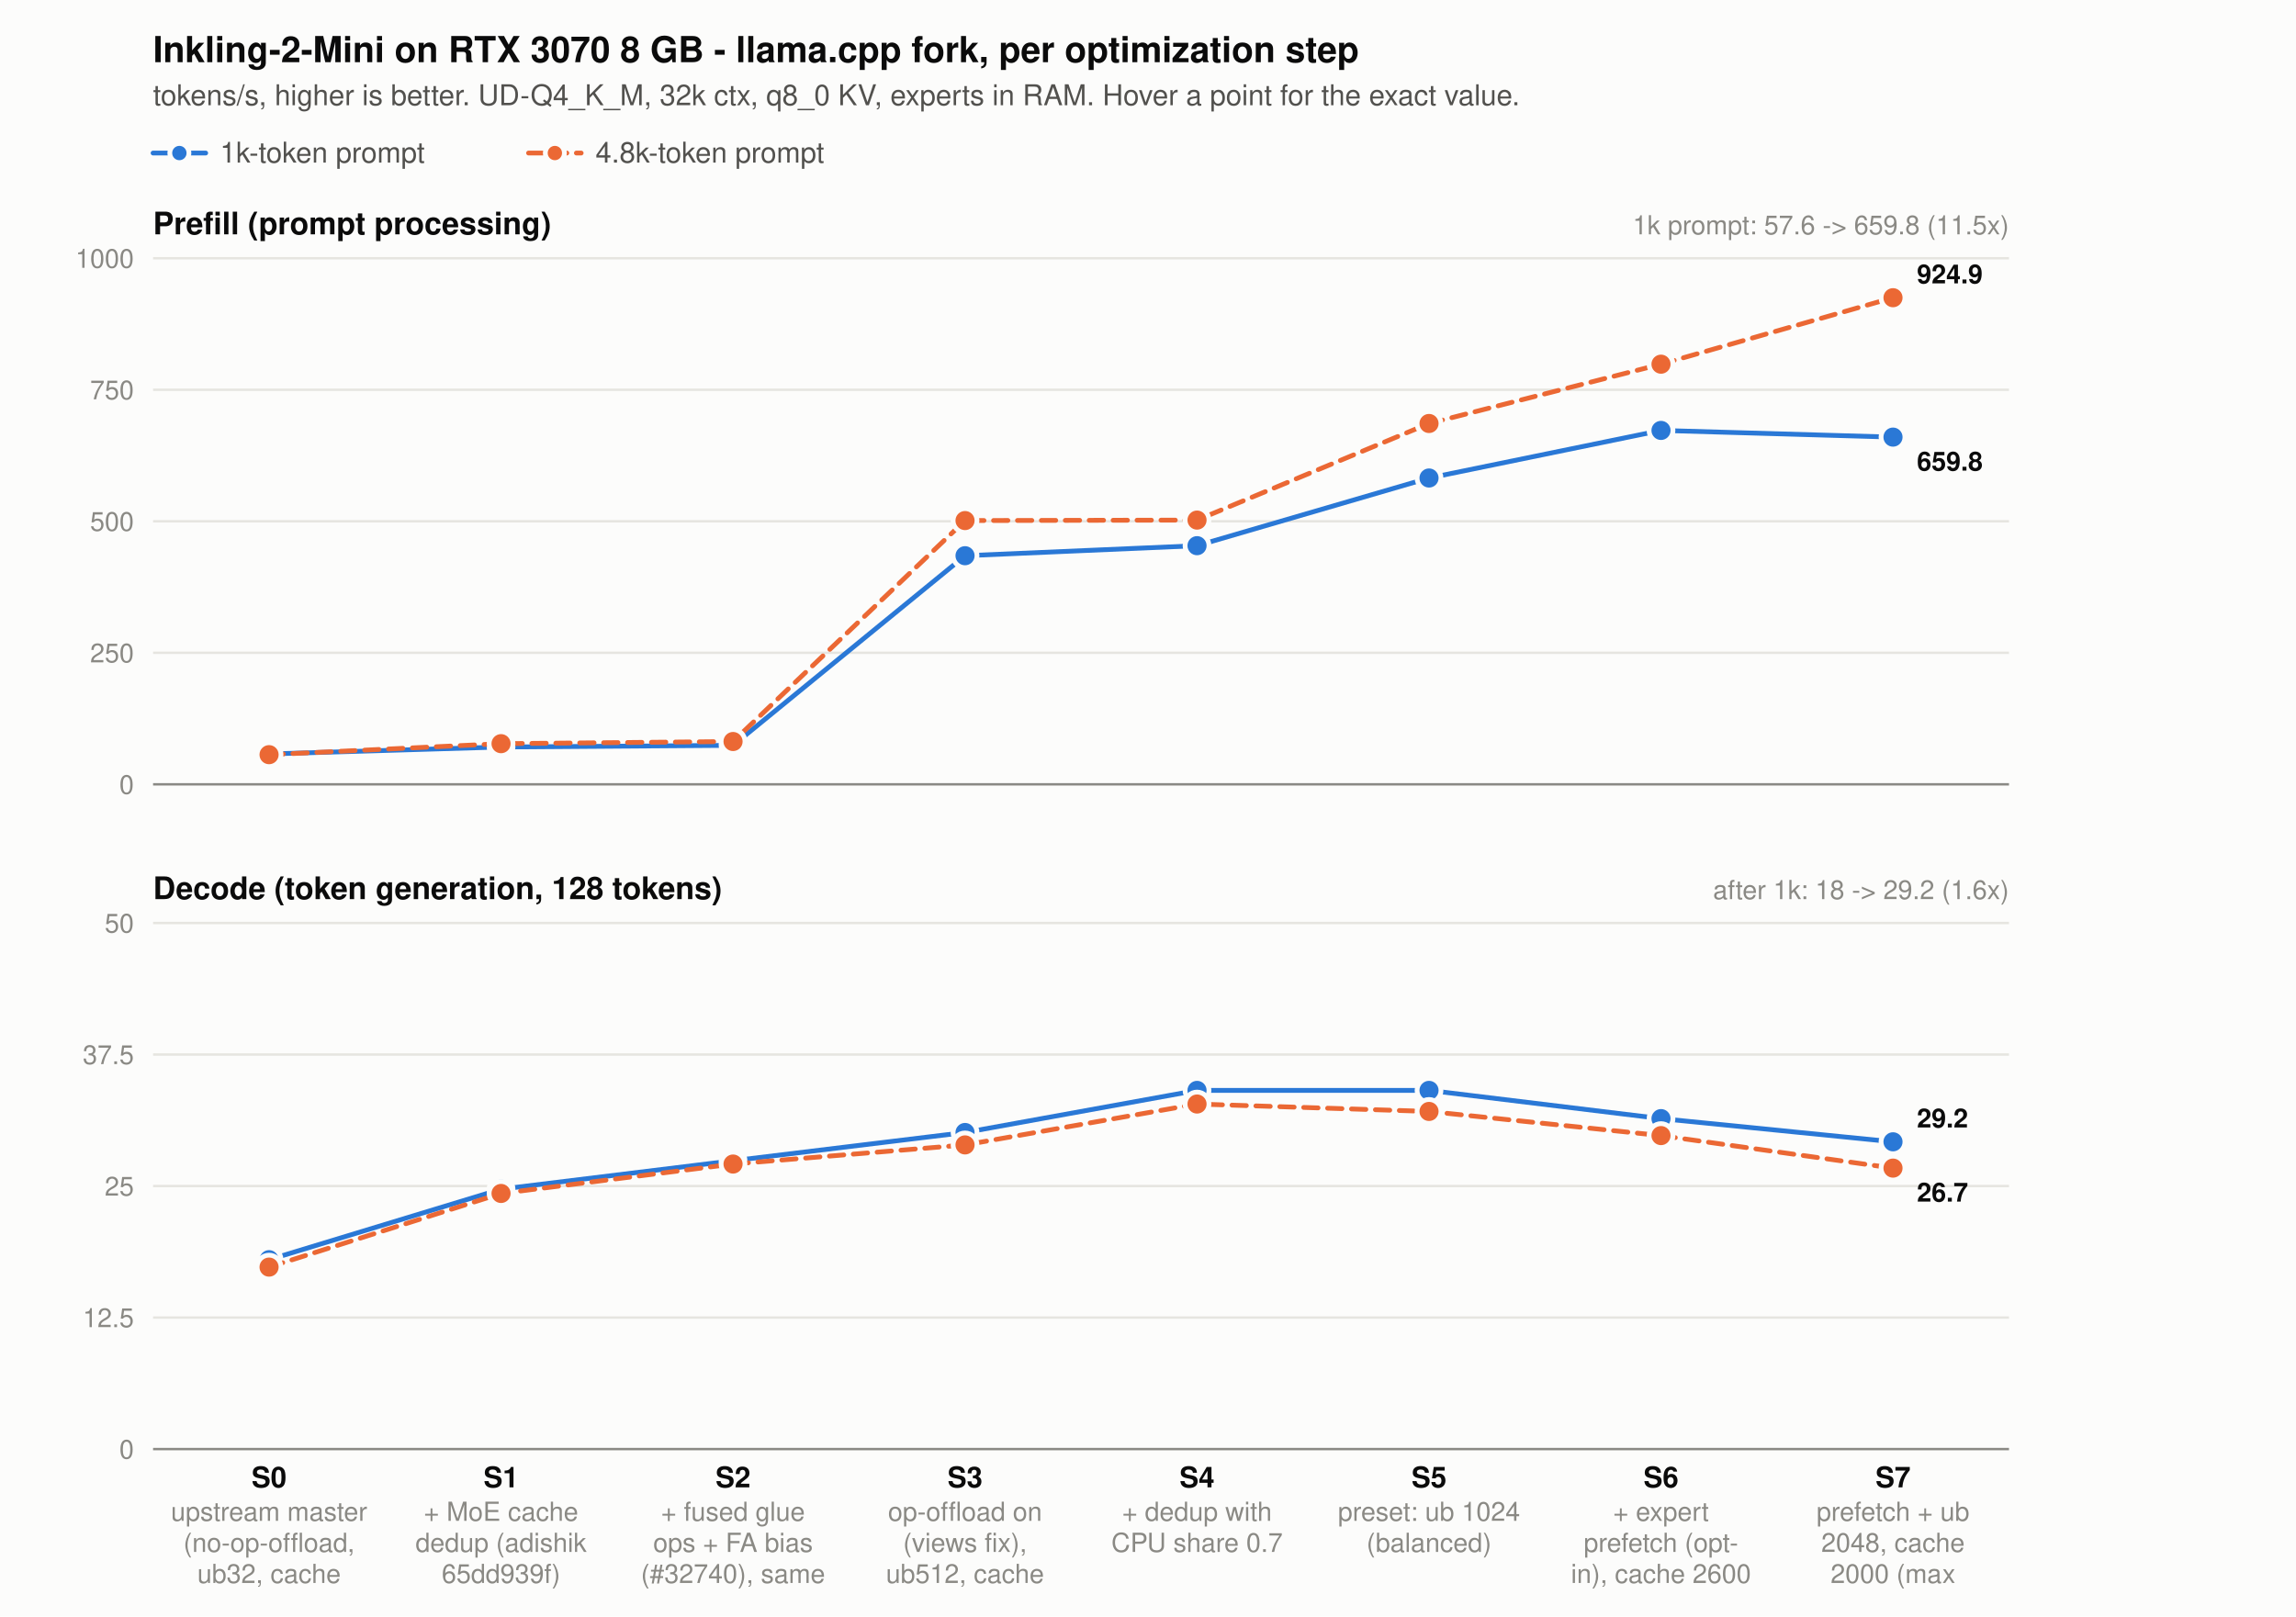
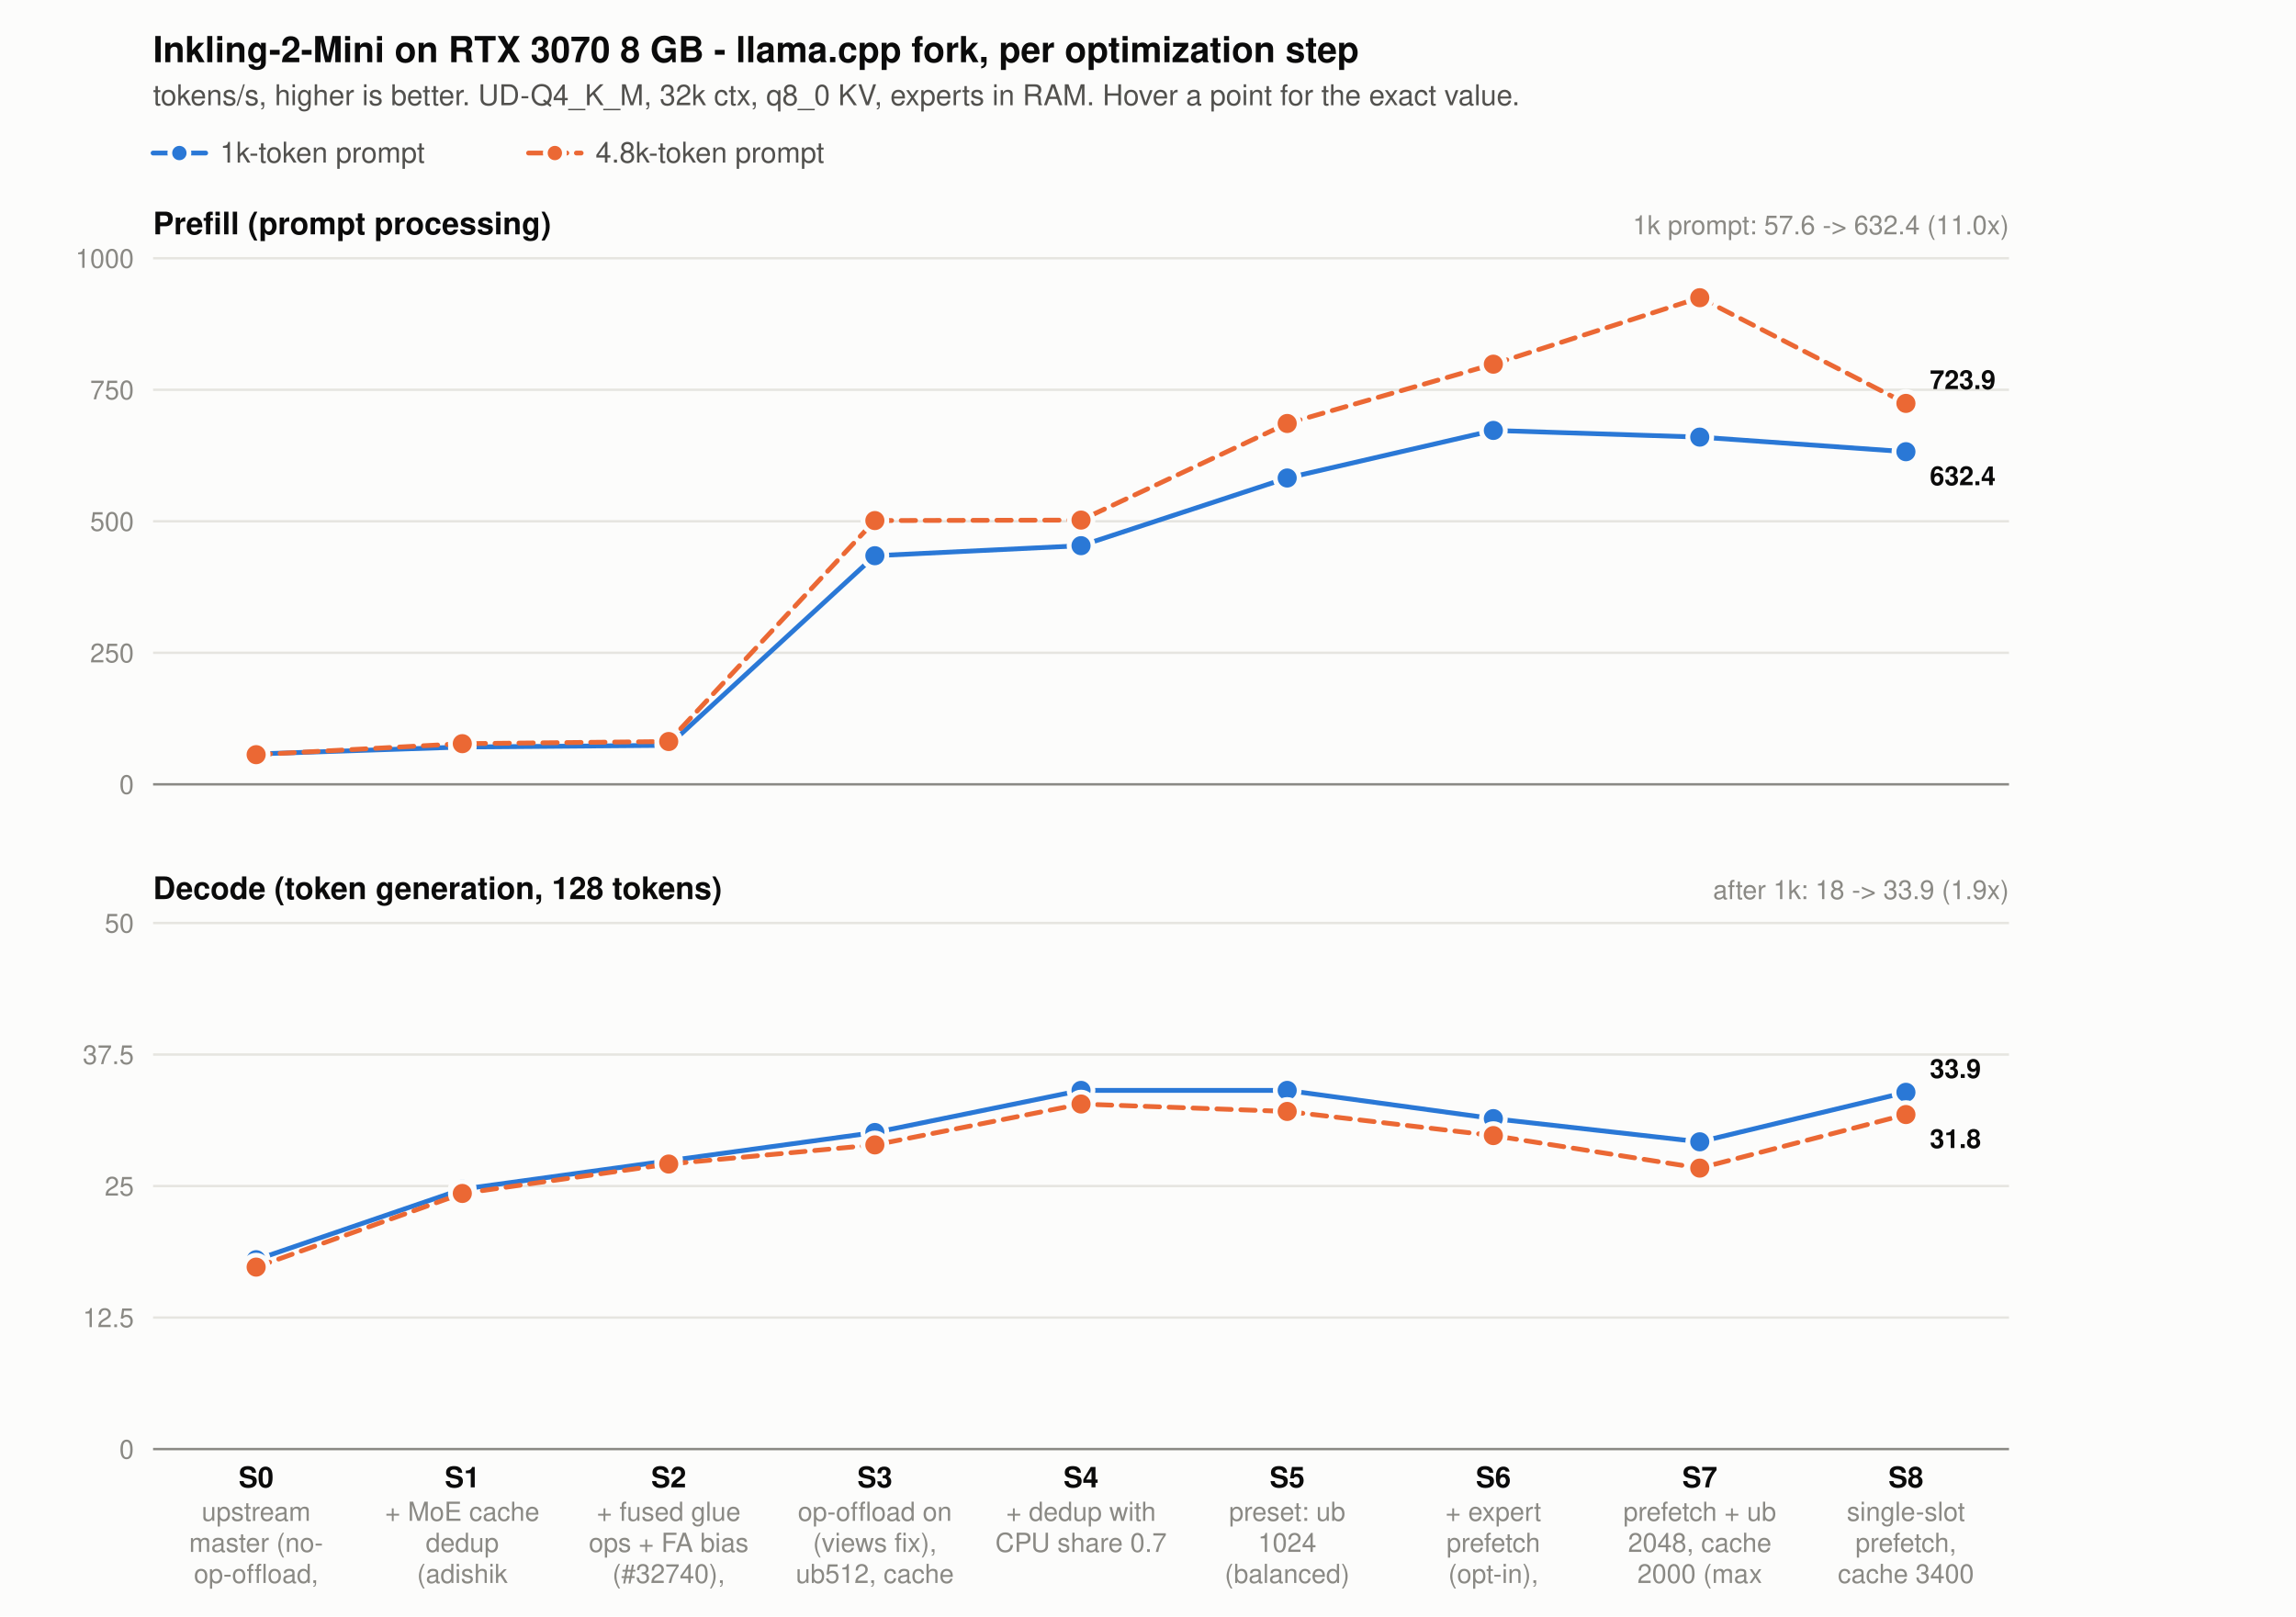
<svg xmlns="http://www.w3.org/2000/svg" viewBox="0 0 960 676" width="960" height="676" role="img" aria-label="Inkling-2-Mini prefill and decode speed per optimization step">
  <style>
.bg { fill: #fcfcfb; }
text { font-family: -apple-system, 'Segoe UI', Helvetica, Arial, sans-serif; fill: #52514e; font-size: 12px; }
.title { fill: #0b0b0b; font-size: 15px; font-weight: 600; }
.ptitle { fill: #0b0b0b; font-size: 13px; font-weight: 600; }
.tick { fill: #8a8984; font-size: 11px; }
.grid { stroke: #e6e5e0; stroke-width: 1; }
.base { stroke: #8a8984; stroke-width: 1; }
.l1 { stroke: #2a78d6; fill: none; stroke-width: 2; stroke-linejoin: round; stroke-linecap: round; }
.l2 { stroke: #eb6834; fill: none; stroke-width: 2; stroke-linejoin: round; stroke-linecap: round; stroke-dasharray: 6 4; }
.m1 { fill: #2a78d6; stroke: #fcfcfb; stroke-width: 2; }
.m2 { fill: #eb6834; stroke: #fcfcfb; stroke-width: 2; }
.val { fill: #0b0b0b; font-size: 11px; font-weight: 600; }
@media (prefers-color-scheme: dark) {
  .bg { fill: #1a1a19; }
  text { fill: #c3c2b7; }
  .title, .ptitle, .val { fill: #f0efec; }
  .tick { fill: #8f8e88; }
  .grid { stroke: #33332f; }
  .base { stroke: #8f8e88; }
  .l1 { stroke: #3987e5; } .l2 { stroke: #d95926; }
  .m1 { fill: #3987e5; stroke: #1a1a19; } .m2 { fill: #d95926; stroke: #1a1a19; }
}
</style>
  <rect class="bg" width="960" height="676" />
  <text class="title" x="64" y="26">Inkling-2-Mini on RTX 3070 8 GB - llama.cpp fork, per optimization step</text>
  <text x="64" y="44">tokens/s, higher is better. UD-Q4_K_M, 32k ctx, q8_0 KV, experts in RAM. Hover a point for the exact value.</text>
  <text class="ptitle" x="64" y="98">Prefill (prompt processing)</text>
  <line class="base" x1="64" x2="840" y1="328.0" y2="328.0" />
  <text class="tick" x="56" y="332.0" text-anchor="end">0</text>
  <line class="grid" x1="64" x2="840" y1="273.0" y2="273.0" />
  <text class="tick" x="56" y="277.0" text-anchor="end">250</text>
  <line class="grid" x1="64" x2="840" y1="218.0" y2="218.0" />
  <text class="tick" x="56" y="222.0" text-anchor="end">500</text>
  <line class="grid" x1="64" x2="840" y1="163.0" y2="163.0" />
  <text class="tick" x="56" y="167.0" text-anchor="end">750</text>
  <line class="grid" x1="64" x2="840" y1="108.0" y2="108.0" />
  <text class="tick" x="56" y="112.0" text-anchor="end">1000</text>
-   <polyline class="l1" points="112.5,315.3 209.5,312.4 306.5,311.7 403.5,232.4 500.5,228.2 597.5,199.9 694.5,180.0 791.5,182.8" />
-   <circle class="m1" cx="112.5" cy="315.3" r="5" />
-   <circle class="m1" cx="209.5" cy="312.4" r="5" />
-   <circle class="m1" cx="306.5" cy="311.7" r="5" />
-   <circle class="m1" cx="403.5" cy="232.4" r="5" />
-   <circle class="m1" cx="500.5" cy="228.2" r="5" />
-   <circle class="m1" cx="597.5" cy="199.9" r="5" />
-   <circle class="m1" cx="694.5" cy="180.0" r="5" />
-   <circle class="m1" cx="791.5" cy="182.8" r="5" />
-   <text class="val" x="801.5" y="196.8">659.8</text>
-   <polyline class="l2" points="112.5,315.6 209.5,311.0 306.5,310.1 403.5,217.7 500.5,217.5 597.5,177.1 694.5,152.3 791.5,124.5" />
-   <circle class="m2" cx="112.5" cy="315.6" r="5" />
-   <circle class="m2" cx="209.5" cy="311.0" r="5" />
-   <circle class="m2" cx="306.5" cy="310.1" r="5" />
-   <circle class="m2" cx="403.5" cy="217.7" r="5" />
-   <circle class="m2" cx="500.5" cy="217.5" r="5" />
-   <circle class="m2" cx="597.5" cy="177.1" r="5" />
-   <circle class="m2" cx="694.5" cy="152.3" r="5" />
-   <circle class="m2" cx="791.5" cy="124.5" r="5" />
-   <text class="val" x="801.5" y="118.5">924.9</text>
-   <text class="tick" x="840" y="98" text-anchor="end">1k prompt: 57.6 -&gt; 659.8 (11.5x)</text>
+   <polyline class="l1" points="107.1,315.3 193.3,312.4 279.6,311.7 365.8,232.4 452.0,228.2 538.2,199.9 624.4,180.0 710.7,182.8 796.9,188.9" />
+   <circle class="m1" cx="107.1" cy="315.3" r="5" />
+   <circle class="m1" cx="193.3" cy="312.4" r="5" />
+   <circle class="m1" cx="279.6" cy="311.7" r="5" />
+   <circle class="m1" cx="365.8" cy="232.4" r="5" />
+   <circle class="m1" cx="452.0" cy="228.2" r="5" />
+   <circle class="m1" cx="538.2" cy="199.9" r="5" />
+   <circle class="m1" cx="624.4" cy="180.0" r="5" />
+   <circle class="m1" cx="710.7" cy="182.8" r="5" />
+   <circle class="m1" cx="796.9" cy="188.9" r="5" />
+   <text class="val" x="806.9" y="202.9">632.4</text>
+   <polyline class="l2" points="107.1,315.6 193.3,311.0 279.6,310.1 365.8,217.7 452.0,217.5 538.2,177.1 624.4,152.3 710.7,124.5 796.9,168.7" />
+   <circle class="m2" cx="107.1" cy="315.6" r="5" />
+   <circle class="m2" cx="193.3" cy="311.0" r="5" />
+   <circle class="m2" cx="279.6" cy="310.1" r="5" />
+   <circle class="m2" cx="365.8" cy="217.7" r="5" />
+   <circle class="m2" cx="452.0" cy="217.5" r="5" />
+   <circle class="m2" cx="538.2" cy="177.1" r="5" />
+   <circle class="m2" cx="624.4" cy="152.3" r="5" />
+   <circle class="m2" cx="710.7" cy="124.5" r="5" />
+   <circle class="m2" cx="796.9" cy="168.7" r="5" />
+   <text class="val" x="806.9" y="162.7">723.9</text>
+   <text class="tick" x="840" y="98" text-anchor="end">1k prompt: 57.6 -&gt; 632.4 (11.0x)</text>
  <text class="ptitle" x="64" y="376">Decode (token generation, 128 tokens)</text>
  <line class="base" x1="64" x2="840" y1="606.0" y2="606.0" />
  <text class="tick" x="56" y="610.0" text-anchor="end">0</text>
  <line class="grid" x1="64" x2="840" y1="551.0" y2="551.0" />
  <text class="tick" x="56" y="555.0" text-anchor="end">12.5</text>
  <line class="grid" x1="64" x2="840" y1="496.0" y2="496.0" />
  <text class="tick" x="56" y="500.0" text-anchor="end">25</text>
  <line class="grid" x1="64" x2="840" y1="441.0" y2="441.0" />
  <text class="tick" x="56" y="445.0" text-anchor="end">37.5</text>
  <line class="grid" x1="64" x2="840" y1="386.0" y2="386.0" />
  <text class="tick" x="56" y="390.0" text-anchor="end">50</text>
-   <polyline class="l1" points="112.5,526.8 209.5,497.3 306.5,485.4 403.5,473.6 500.5,456.0 597.5,456.0 694.5,467.8 791.5,477.5" />
-   <circle class="m1" cx="112.5" cy="526.8" r="5" />
-   <circle class="m1" cx="209.5" cy="497.3" r="5" />
-   <circle class="m1" cx="306.5" cy="485.4" r="5" />
-   <circle class="m1" cx="403.5" cy="473.6" r="5" />
-   <circle class="m1" cx="500.5" cy="456.0" r="5" />
-   <circle class="m1" cx="597.5" cy="456.0" r="5" />
-   <circle class="m1" cx="694.5" cy="467.8" r="5" />
-   <circle class="m1" cx="791.5" cy="477.5" r="5" />
-   <text class="val" x="801.5" y="471.5">29.2</text>
-   <polyline class="l2" points="112.5,529.9 209.5,499.1 306.5,486.8 403.5,478.8 500.5,461.7 597.5,464.8 694.5,474.9 791.5,488.5" />
-   <circle class="m2" cx="112.5" cy="529.9" r="5" />
-   <circle class="m2" cx="209.5" cy="499.1" r="5" />
-   <circle class="m2" cx="306.5" cy="486.8" r="5" />
-   <circle class="m2" cx="403.5" cy="478.8" r="5" />
-   <circle class="m2" cx="500.5" cy="461.7" r="5" />
-   <circle class="m2" cx="597.5" cy="464.8" r="5" />
-   <circle class="m2" cx="694.5" cy="474.9" r="5" />
-   <circle class="m2" cx="791.5" cy="488.5" r="5" />
-   <text class="val" x="801.5" y="502.5">26.7</text>
-   <text class="tick" x="840" y="376" text-anchor="end">after 1k: 18 -&gt; 29.2 (1.6x)</text>
-   <text class="ptitle" x="112.5" y="622" text-anchor="middle" style="font-size:12px">S0</text>
-   <text class="tick" x="112.5" y="636" text-anchor="middle">upstream master</text>
-   <text class="tick" x="112.5" y="649" text-anchor="middle">(no-op-offload,</text>
-   <text class="tick" x="112.5" y="662" text-anchor="middle">ub32, cache</text>
-   <text class="ptitle" x="209.5" y="622" text-anchor="middle" style="font-size:12px">S1</text>
-   <text class="tick" x="209.5" y="636" text-anchor="middle">+ MoE cache</text>
-   <text class="tick" x="209.5" y="649" text-anchor="middle">dedup (adishik</text>
-   <text class="tick" x="209.5" y="662" text-anchor="middle">65dd939f)</text>
-   <text class="ptitle" x="306.5" y="622" text-anchor="middle" style="font-size:12px">S2</text>
-   <text class="tick" x="306.5" y="636" text-anchor="middle">+ fused glue</text>
-   <text class="tick" x="306.5" y="649" text-anchor="middle">ops + FA bias</text>
-   <text class="tick" x="306.5" y="662" text-anchor="middle">(#32740), same</text>
-   <text class="ptitle" x="403.5" y="622" text-anchor="middle" style="font-size:12px">S3</text>
-   <text class="tick" x="403.5" y="636" text-anchor="middle">op-offload on</text>
-   <text class="tick" x="403.5" y="649" text-anchor="middle">(views fix),</text>
-   <text class="tick" x="403.5" y="662" text-anchor="middle">ub512, cache</text>
-   <text class="ptitle" x="500.5" y="622" text-anchor="middle" style="font-size:12px">S4</text>
-   <text class="tick" x="500.5" y="636" text-anchor="middle">+ dedup with</text>
-   <text class="tick" x="500.5" y="649" text-anchor="middle">CPU share 0.7</text>
-   <text class="ptitle" x="597.5" y="622" text-anchor="middle" style="font-size:12px">S5</text>
-   <text class="tick" x="597.5" y="636" text-anchor="middle">preset: ub 1024</text>
-   <text class="tick" x="597.5" y="649" text-anchor="middle">(balanced)</text>
-   <text class="ptitle" x="694.5" y="622" text-anchor="middle" style="font-size:12px">S6</text>
-   <text class="tick" x="694.5" y="636" text-anchor="middle">+ expert</text>
-   <text class="tick" x="694.5" y="649" text-anchor="middle">prefetch (opt-</text>
-   <text class="tick" x="694.5" y="662" text-anchor="middle">in), cache 2600</text>
-   <text class="ptitle" x="791.5" y="622" text-anchor="middle" style="font-size:12px">S7</text>
-   <text class="tick" x="791.5" y="636" text-anchor="middle">prefetch + ub</text>
-   <text class="tick" x="791.5" y="649" text-anchor="middle">2048, cache</text>
-   <text class="tick" x="791.5" y="662" text-anchor="middle">2000 (max</text>
+   <polyline class="l1" points="107.1,526.8 193.3,497.3 279.6,485.4 365.8,473.6 452.0,456.0 538.2,456.0 624.4,467.8 710.7,477.5 796.9,456.8" />
+   <circle class="m1" cx="107.1" cy="526.8" r="5" />
+   <circle class="m1" cx="193.3" cy="497.3" r="5" />
+   <circle class="m1" cx="279.6" cy="485.4" r="5" />
+   <circle class="m1" cx="365.8" cy="473.6" r="5" />
+   <circle class="m1" cx="452.0" cy="456.0" r="5" />
+   <circle class="m1" cx="538.2" cy="456.0" r="5" />
+   <circle class="m1" cx="624.4" cy="467.8" r="5" />
+   <circle class="m1" cx="710.7" cy="477.5" r="5" />
+   <circle class="m1" cx="796.9" cy="456.8" r="5" />
+   <text class="val" x="806.9" y="450.8">33.9</text>
+   <polyline class="l2" points="107.1,529.9 193.3,499.1 279.6,486.8 365.8,478.8 452.0,461.7 538.2,464.8 624.4,474.9 710.7,488.5 796.9,466.1" />
+   <circle class="m2" cx="107.1" cy="529.9" r="5" />
+   <circle class="m2" cx="193.3" cy="499.1" r="5" />
+   <circle class="m2" cx="279.6" cy="486.8" r="5" />
+   <circle class="m2" cx="365.8" cy="478.8" r="5" />
+   <circle class="m2" cx="452.0" cy="461.7" r="5" />
+   <circle class="m2" cx="538.2" cy="464.8" r="5" />
+   <circle class="m2" cx="624.4" cy="474.9" r="5" />
+   <circle class="m2" cx="710.7" cy="488.5" r="5" />
+   <circle class="m2" cx="796.9" cy="466.1" r="5" />
+   <text class="val" x="806.9" y="480.1">31.8</text>
+   <text class="tick" x="840" y="376" text-anchor="end">after 1k: 18 -&gt; 33.9 (1.9x)</text>
+   <text class="ptitle" x="107.1" y="622" text-anchor="middle" style="font-size:12px">S0</text>
+   <text class="tick" x="107.1" y="636" text-anchor="middle">upstream</text>
+   <text class="tick" x="107.1" y="649" text-anchor="middle">master (no-</text>
+   <text class="tick" x="107.1" y="662" text-anchor="middle">op-offload,</text>
+   <text class="ptitle" x="193.3" y="622" text-anchor="middle" style="font-size:12px">S1</text>
+   <text class="tick" x="193.3" y="636" text-anchor="middle">+ MoE cache</text>
+   <text class="tick" x="193.3" y="649" text-anchor="middle">dedup</text>
+   <text class="tick" x="193.3" y="662" text-anchor="middle">(adishik</text>
+   <text class="ptitle" x="279.6" y="622" text-anchor="middle" style="font-size:12px">S2</text>
+   <text class="tick" x="279.6" y="636" text-anchor="middle">+ fused glue</text>
+   <text class="tick" x="279.6" y="649" text-anchor="middle">ops + FA bias</text>
+   <text class="tick" x="279.6" y="662" text-anchor="middle">(#32740),</text>
+   <text class="ptitle" x="365.8" y="622" text-anchor="middle" style="font-size:12px">S3</text>
+   <text class="tick" x="365.8" y="636" text-anchor="middle">op-offload on</text>
+   <text class="tick" x="365.8" y="649" text-anchor="middle">(views fix),</text>
+   <text class="tick" x="365.8" y="662" text-anchor="middle">ub512, cache</text>
+   <text class="ptitle" x="452.0" y="622" text-anchor="middle" style="font-size:12px">S4</text>
+   <text class="tick" x="452.0" y="636" text-anchor="middle">+ dedup with</text>
+   <text class="tick" x="452.0" y="649" text-anchor="middle">CPU share 0.7</text>
+   <text class="ptitle" x="538.2" y="622" text-anchor="middle" style="font-size:12px">S5</text>
+   <text class="tick" x="538.2" y="636" text-anchor="middle">preset: ub</text>
+   <text class="tick" x="538.2" y="649" text-anchor="middle">1024</text>
+   <text class="tick" x="538.2" y="662" text-anchor="middle">(balanced)</text>
+   <text class="ptitle" x="624.4" y="622" text-anchor="middle" style="font-size:12px">S6</text>
+   <text class="tick" x="624.4" y="636" text-anchor="middle">+ expert</text>
+   <text class="tick" x="624.4" y="649" text-anchor="middle">prefetch</text>
+   <text class="tick" x="624.4" y="662" text-anchor="middle">(opt-in),</text>
+   <text class="ptitle" x="710.7" y="622" text-anchor="middle" style="font-size:12px">S7</text>
+   <text class="tick" x="710.7" y="636" text-anchor="middle">prefetch + ub</text>
+   <text class="tick" x="710.7" y="649" text-anchor="middle">2048, cache</text>
+   <text class="tick" x="710.7" y="662" text-anchor="middle">2000 (max</text>
+   <text class="ptitle" x="796.9" y="622" text-anchor="middle" style="font-size:12px">S8</text>
+   <text class="tick" x="796.9" y="636" text-anchor="middle">single-slot</text>
+   <text class="tick" x="796.9" y="649" text-anchor="middle">prefetch,</text>
+   <text class="tick" x="796.9" y="662" text-anchor="middle">cache 3400</text>
  <line class="l1" x1="64" x2="86" y1="64" y2="64" />
  <circle class="m1" cx="75" cy="64" r="4" />
  <text x="92" y="68">1k-token prompt</text>
  <line class="l2" x1="221" x2="243" y1="64" y2="64" />
  <circle class="m2" cx="232" cy="64" r="4" />
  <text x="249" y="68">4.8k-token prompt</text>
</svg>
